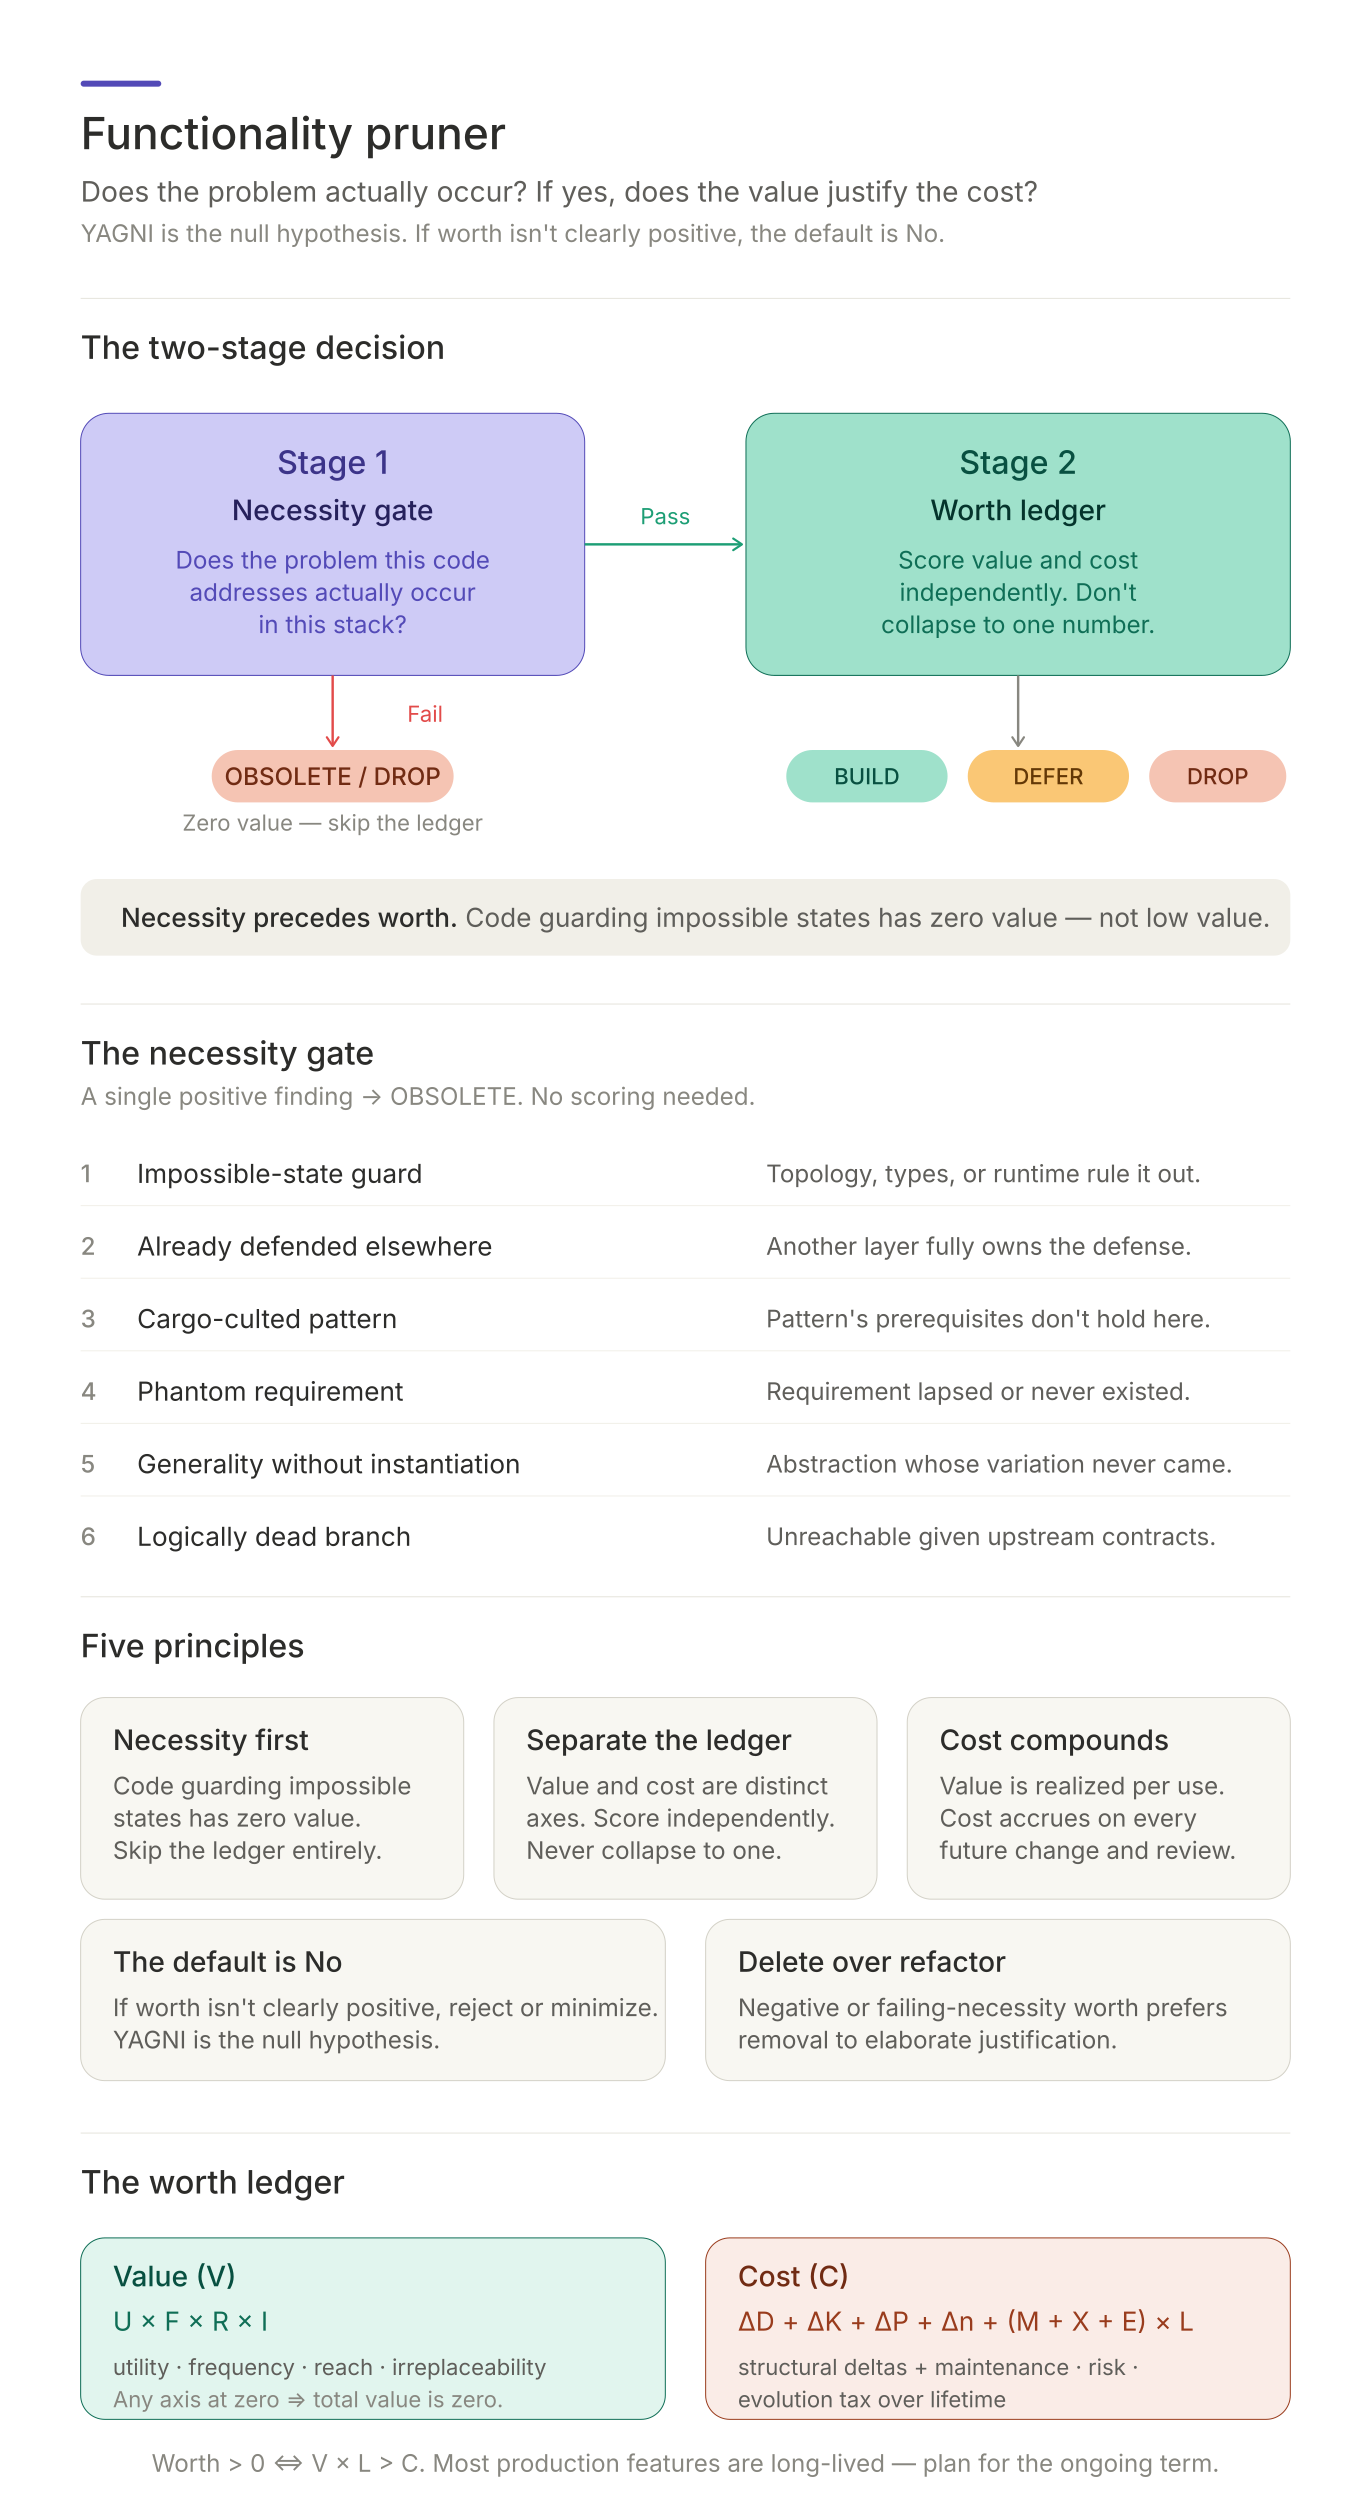
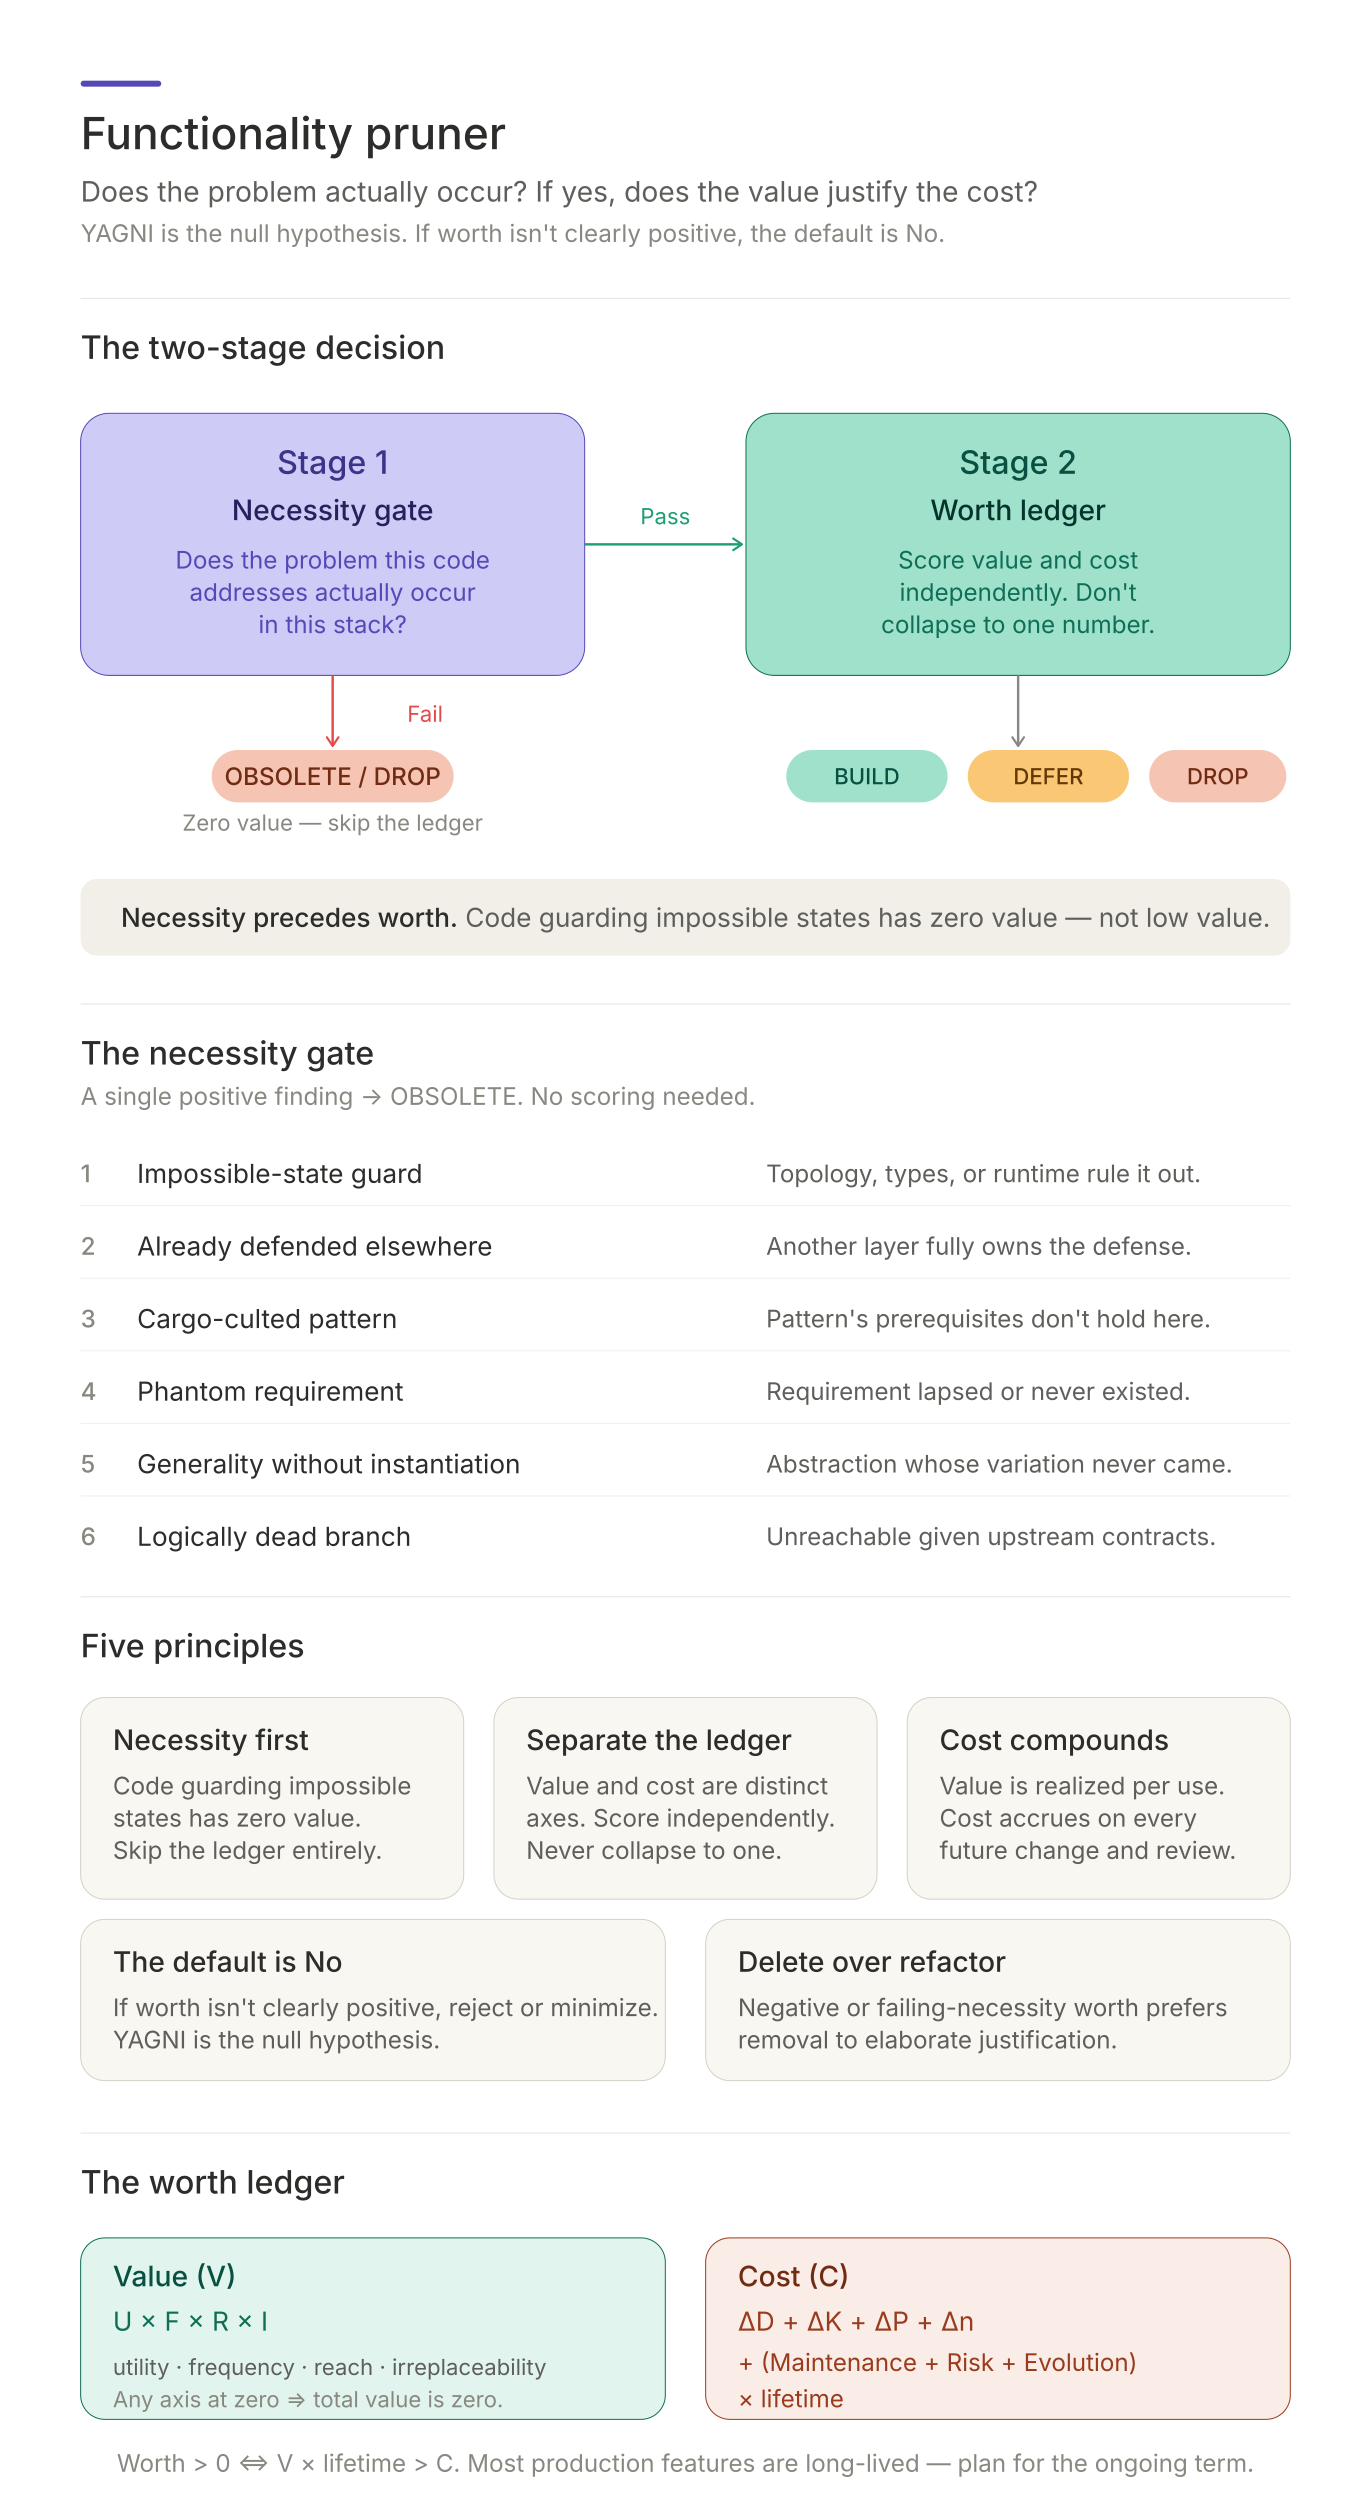
<svg xmlns="http://www.w3.org/2000/svg" width="680" height="1240" viewBox="0 0 680 1240" role="img" font-family="-apple-system, BlinkMacSystemFont, 'Segoe UI', system-ui, 'Helvetica Neue', sans-serif">
  <defs>
    <marker id="arrow" viewBox="0 0 10 10" refX="8" refY="5" markerWidth="6" markerHeight="6" orient="auto-start-reverse">
      <path d="M2 1L8 5L2 9" fill="none" stroke="context-stroke" stroke-width="1.5" stroke-linecap="round" stroke-linejoin="round" />
    </marker>
  </defs>
  <rect width="680" height="1240" fill="#FFFFFF" />
  <rect x="40" y="40" width="40" height="3" fill="#534AB7" rx="1.5" />
  <text x="40" y="74" font-size="22" font-weight="500" fill="#2C2C2A">Functionality pruner</text>
  <text x="40" y="100" font-size="14" fill="#5F5E5A">Does the problem actually occur? If yes, does the value justify the cost?</text>
  <text x="40" y="120" font-size="12" fill="#888780">YAGNI is the null hypothesis. If worth isn't clearly positive, the default is No.</text>
  <line x1="40" y1="148" x2="640" y2="148" stroke="#E5E4DC" stroke-width="0.5" />
  <text x="40" y="178" font-size="16" font-weight="500" fill="#2C2C2A">The two-stage decision</text>
  <rect x="40" y="205" width="250" height="130" rx="14" fill="#CECBF6" stroke="#534AB7" stroke-width="0.5" />
  <text x="165" y="235" font-size="16" font-weight="500" fill="#3C3489" text-anchor="middle">Stage 1</text>
  <text x="165" y="258" font-size="14" font-weight="500" fill="#26215C" text-anchor="middle">Necessity gate</text>
  <text x="165" y="282" font-size="12" fill="#534AB7" text-anchor="middle">Does the problem this code</text>
  <text x="165" y="298" font-size="12" fill="#534AB7" text-anchor="middle">addresses actually occur</text>
  <text x="165" y="314" font-size="12" fill="#534AB7" text-anchor="middle">in this stack?</text>
  <line x1="165" y1="335" x2="165" y2="370" stroke="#E24B4A" stroke-width="1.2" marker-end="url(#arrow)" />
  <rect x="105" y="372" width="120" height="26" rx="13" fill="#F5C4B3" />
  <text x="165" y="385" font-size="12" font-weight="500" fill="#712B13" text-anchor="middle" dominant-baseline="central">OBSOLETE / DROP</text>
  <text x="165" y="412" font-size="11" fill="#888780" text-anchor="middle">Zero value — skip the ledger</text>
  <line x1="290" y1="270" x2="368" y2="270" stroke="#1D9E75" stroke-width="1.2" marker-end="url(#arrow)" />
  <text x="330" y="260" font-size="11" fill="#1D9E75" text-anchor="middle">Pass</text>
  <text x="202" y="358" font-size="11" fill="#E24B4A">Fail</text>
  <rect x="370" y="205" width="270" height="130" rx="14" fill="#9FE1CB" stroke="#0F6E56" stroke-width="0.5" />
  <text x="505" y="235" font-size="16" font-weight="500" fill="#085041" text-anchor="middle">Stage 2</text>
  <text x="505" y="258" font-size="14" font-weight="500" fill="#04342C" text-anchor="middle">Worth ledger</text>
  <text x="505" y="282" font-size="12" fill="#0F6E56" text-anchor="middle">Score value and cost</text>
  <text x="505" y="298" font-size="12" fill="#0F6E56" text-anchor="middle">independently. Don't</text>
  <text x="505" y="314" font-size="12" fill="#0F6E56" text-anchor="middle">collapse to one number.</text>
  <line x1="505" y1="335" x2="505" y2="370" stroke="#888780" stroke-width="1.2" marker-end="url(#arrow)" />
  <rect x="390" y="372" width="80" height="26" rx="13" fill="#9FE1CB" />
  <text x="430" y="385" font-size="11" font-weight="500" fill="#085041" text-anchor="middle" dominant-baseline="central">BUILD</text>
  <rect x="480" y="372" width="80" height="26" rx="13" fill="#FAC775" />
  <text x="520" y="385" font-size="11" font-weight="500" fill="#633806" text-anchor="middle" dominant-baseline="central">DEFER</text>
  <rect x="570" y="372" width="68" height="26" rx="13" fill="#F5C4B3" />
  <text x="604" y="385" font-size="11" font-weight="500" fill="#712B13" text-anchor="middle" dominant-baseline="central">DROP</text>
  <rect x="40" y="436" width="600" height="38" rx="8" fill="#F1EFE8" />
  <text x="60" y="455" font-size="13" fill="#5F5E5A" dominant-baseline="central">
    <tspan font-weight="500" fill="#2C2C2A">Necessity precedes worth.</tspan> Code guarding impossible states has zero value — not low value.</text>
  <line x1="40" y1="498" x2="640" y2="498" stroke="#E5E4DC" stroke-width="0.5" />
  <text x="40" y="528" font-size="16" font-weight="500" fill="#2C2C2A">The necessity gate</text>
  <text x="40" y="548" font-size="12" fill="#888780">A single positive finding → OBSOLETE. No scoring needed.</text>
  <text x="40" y="582" font-size="12" font-weight="500" fill="#888780" dominant-baseline="central">1</text>
  <text x="68" y="582" font-size="13" fill="#2C2C2A" dominant-baseline="central">Impossible-state guard</text>
  <text x="380" y="582" font-size="12" fill="#5F5E5A" dominant-baseline="central">Topology, types, or runtime rule it out.</text>
  <line x1="40" y1="598" x2="640" y2="598" stroke="#F1EFE8" stroke-width="0.5" />
  <text x="40" y="618" font-size="12" font-weight="500" fill="#888780" dominant-baseline="central">2</text>
  <text x="68" y="618" font-size="13" fill="#2C2C2A" dominant-baseline="central">Already defended elsewhere</text>
  <text x="380" y="618" font-size="12" fill="#5F5E5A" dominant-baseline="central">Another layer fully owns the defense.</text>
  <line x1="40" y1="634" x2="640" y2="634" stroke="#F1EFE8" stroke-width="0.5" />
  <text x="40" y="654" font-size="12" font-weight="500" fill="#888780" dominant-baseline="central">3</text>
  <text x="68" y="654" font-size="13" fill="#2C2C2A" dominant-baseline="central">Cargo-culted pattern</text>
  <text x="380" y="654" font-size="12" fill="#5F5E5A" dominant-baseline="central">Pattern's prerequisites don't hold here.</text>
  <line x1="40" y1="670" x2="640" y2="670" stroke="#F1EFE8" stroke-width="0.5" />
  <text x="40" y="690" font-size="12" font-weight="500" fill="#888780" dominant-baseline="central">4</text>
  <text x="68" y="690" font-size="13" fill="#2C2C2A" dominant-baseline="central">Phantom requirement</text>
  <text x="380" y="690" font-size="12" fill="#5F5E5A" dominant-baseline="central">Requirement lapsed or never existed.</text>
  <line x1="40" y1="706" x2="640" y2="706" stroke="#F1EFE8" stroke-width="0.5" />
  <text x="40" y="726" font-size="12" font-weight="500" fill="#888780" dominant-baseline="central">5</text>
  <text x="68" y="726" font-size="13" fill="#2C2C2A" dominant-baseline="central">Generality without instantiation</text>
  <text x="380" y="726" font-size="12" fill="#5F5E5A" dominant-baseline="central">Abstraction whose variation never came.</text>
  <line x1="40" y1="742" x2="640" y2="742" stroke="#F1EFE8" stroke-width="0.5" />
  <text x="40" y="762" font-size="12" font-weight="500" fill="#888780" dominant-baseline="central">6</text>
  <text x="68" y="762" font-size="13" fill="#2C2C2A" dominant-baseline="central">Logically dead branch</text>
  <text x="380" y="762" font-size="12" fill="#5F5E5A" dominant-baseline="central">Unreachable given upstream contracts.</text>
  <line x1="40" y1="792" x2="640" y2="792" stroke="#E5E4DC" stroke-width="0.5" />
  <text x="40" y="822" font-size="16" font-weight="500" fill="#2C2C2A">Five principles</text>
  <rect x="40" y="842" width="190" height="100" rx="12" fill="#F8F7F2" stroke="#D3D1C7" stroke-width="0.5" />
  <text x="56" y="868" font-size="14" font-weight="500" fill="#2C2C2A">Necessity first</text>
  <text x="56" y="890" font-size="12" fill="#5F5E5A">Code guarding impossible</text>
  <text x="56" y="906" font-size="12" fill="#5F5E5A">states has zero value.</text>
  <text x="56" y="922" font-size="12" fill="#5F5E5A">Skip the ledger entirely.</text>
  <rect x="245" y="842" width="190" height="100" rx="12" fill="#F8F7F2" stroke="#D3D1C7" stroke-width="0.5" />
  <text x="261" y="868" font-size="14" font-weight="500" fill="#2C2C2A">Separate the ledger</text>
  <text x="261" y="890" font-size="12" fill="#5F5E5A">Value and cost are distinct</text>
  <text x="261" y="906" font-size="12" fill="#5F5E5A">axes. Score independently.</text>
  <text x="261" y="922" font-size="12" fill="#5F5E5A">Never collapse to one.</text>
  <rect x="450" y="842" width="190" height="100" rx="12" fill="#F8F7F2" stroke="#D3D1C7" stroke-width="0.5" />
  <text x="466" y="868" font-size="14" font-weight="500" fill="#2C2C2A">Cost compounds</text>
  <text x="466" y="890" font-size="12" fill="#5F5E5A">Value is realized per use.</text>
  <text x="466" y="906" font-size="12" fill="#5F5E5A">Cost accrues on every</text>
  <text x="466" y="922" font-size="12" fill="#5F5E5A">future change and review.</text>
  <rect x="40" y="952" width="290" height="80" rx="12" fill="#F8F7F2" stroke="#D3D1C7" stroke-width="0.5" />
  <text x="56" y="978" font-size="14" font-weight="500" fill="#2C2C2A">The default is No</text>
  <text x="56" y="1000" font-size="12" fill="#5F5E5A">If worth isn't clearly positive, reject or minimize.</text>
  <text x="56" y="1016" font-size="12" fill="#5F5E5A">YAGNI is the null hypothesis.</text>
  <rect x="350" y="952" width="290" height="80" rx="12" fill="#F8F7F2" stroke="#D3D1C7" stroke-width="0.5" />
  <text x="366" y="978" font-size="14" font-weight="500" fill="#2C2C2A">Delete over refactor</text>
  <text x="366" y="1000" font-size="12" fill="#5F5E5A">Negative or failing-necessity worth prefers</text>
  <text x="366" y="1016" font-size="12" fill="#5F5E5A">removal to elaborate justification.</text>
  <line x1="40" y1="1058" x2="640" y2="1058" stroke="#E5E4DC" stroke-width="0.5" />
  <text x="40" y="1088" font-size="16" font-weight="500" fill="#2C2C2A">The worth ledger</text>
  <rect x="40" y="1110" width="290" height="90" rx="12" fill="#E1F5EE" stroke="#0F6E56" stroke-width="0.5" />
  <text x="56" y="1134" font-size="14" font-weight="500" fill="#085041">Value (V)</text>
  <text x="56" y="1156" font-size="13" fill="#0F6E56">U × F × R × I</text>
  <text x="56" y="1178" font-size="11" fill="#5F5E5A">utility · frequency · reach · irreplaceability</text>
  <text x="56" y="1194" font-size="11" fill="#888780">Any axis at zero ⇒ total value is zero.</text>
  <rect x="350" y="1110" width="290" height="90" rx="12" fill="#FAECE7" stroke="#993C1D" stroke-width="0.5" />
  <text x="366" y="1134" font-size="14" font-weight="500" fill="#712B13">Cost (C)</text>
-   <text x="366" y="1156" font-size="13" fill="#993C1D">ΔD + ΔK + ΔP + Δn + (M + X + E) × L</text>
-   <text x="366" y="1178" font-size="11" fill="#5F5E5A">structural deltas + maintenance · risk ·</text>
-   <text x="366" y="1194" font-size="11" fill="#5F5E5A">evolution tax over lifetime</text>
-   <text x="340" y="1226" font-size="12" fill="#888780" text-anchor="middle">Worth &gt; 0 ⇔ V × L &gt; C. Most production features are long-lived — plan for the ongoing term.</text>
+   <text x="366" y="1156" font-size="13" fill="#993C1D">ΔD + ΔK + ΔP + Δn</text>
+   <text x="366" y="1176" font-size="12" fill="#993C1D">+ (Maintenance + Risk + Evolution)</text>
+   <text x="366" y="1194" font-size="12" fill="#993C1D">× lifetime</text>
+   <text x="340" y="1226" font-size="12" fill="#888780" text-anchor="middle">Worth &gt; 0 ⇔ V × lifetime &gt; C. Most production features are long-lived — plan for the ongoing term.</text>
</svg>
